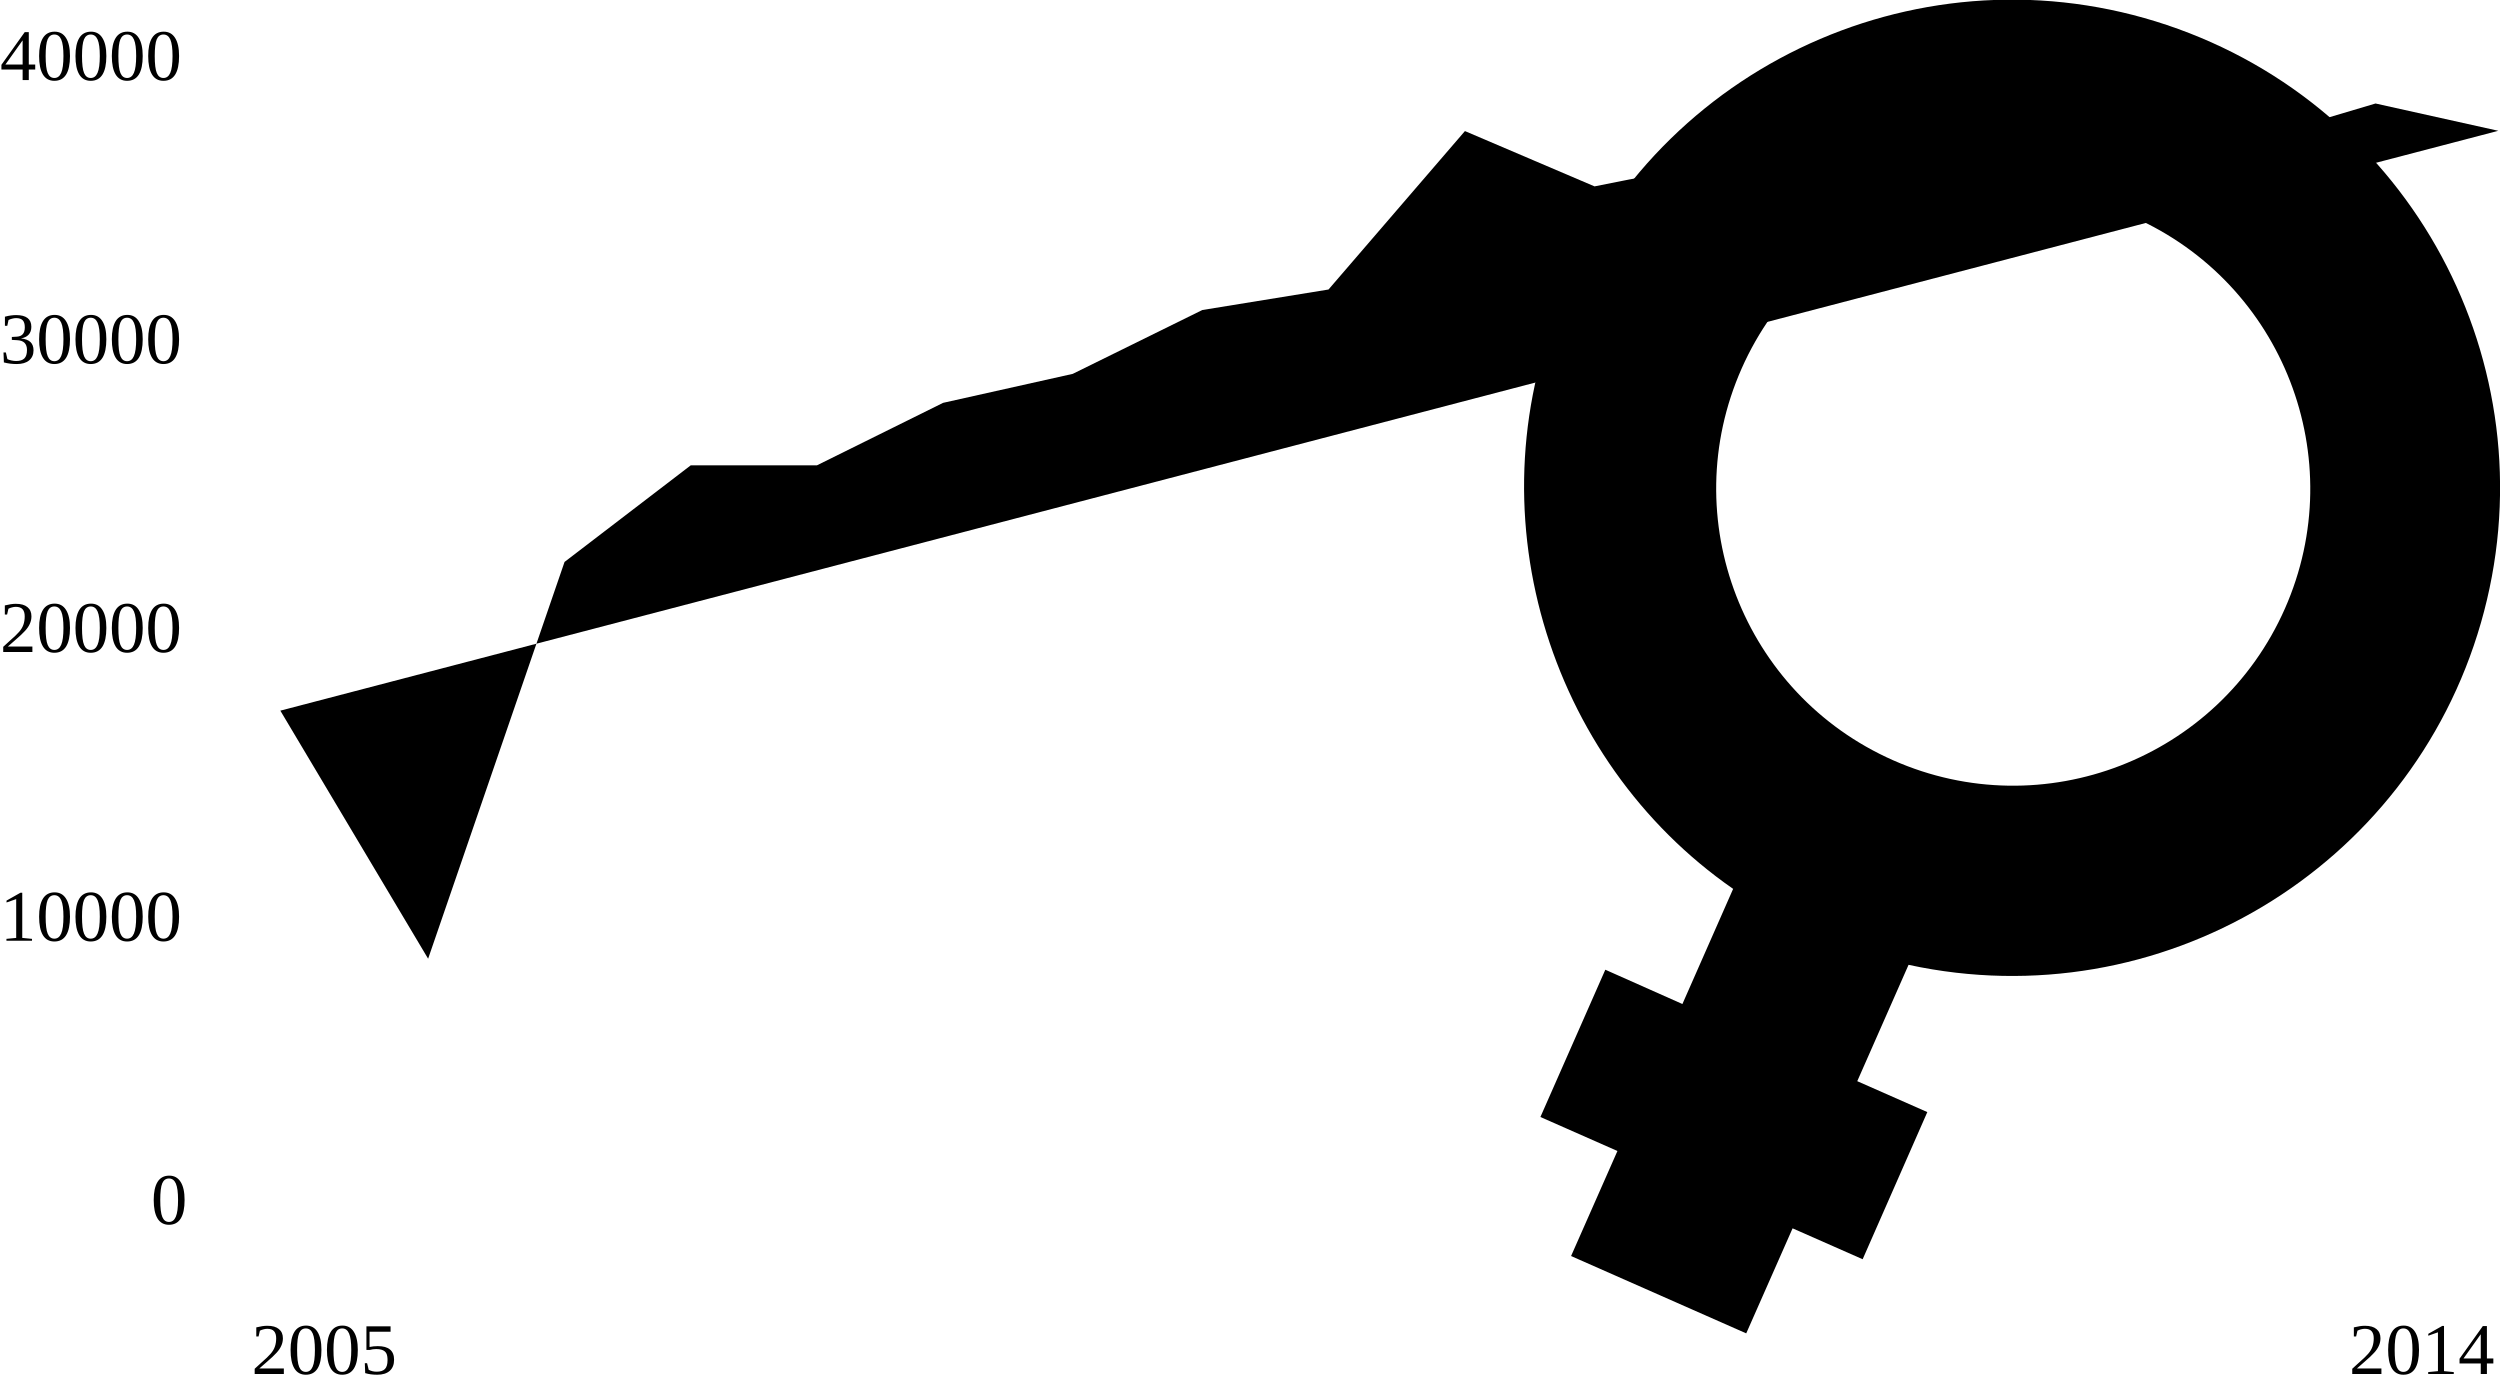
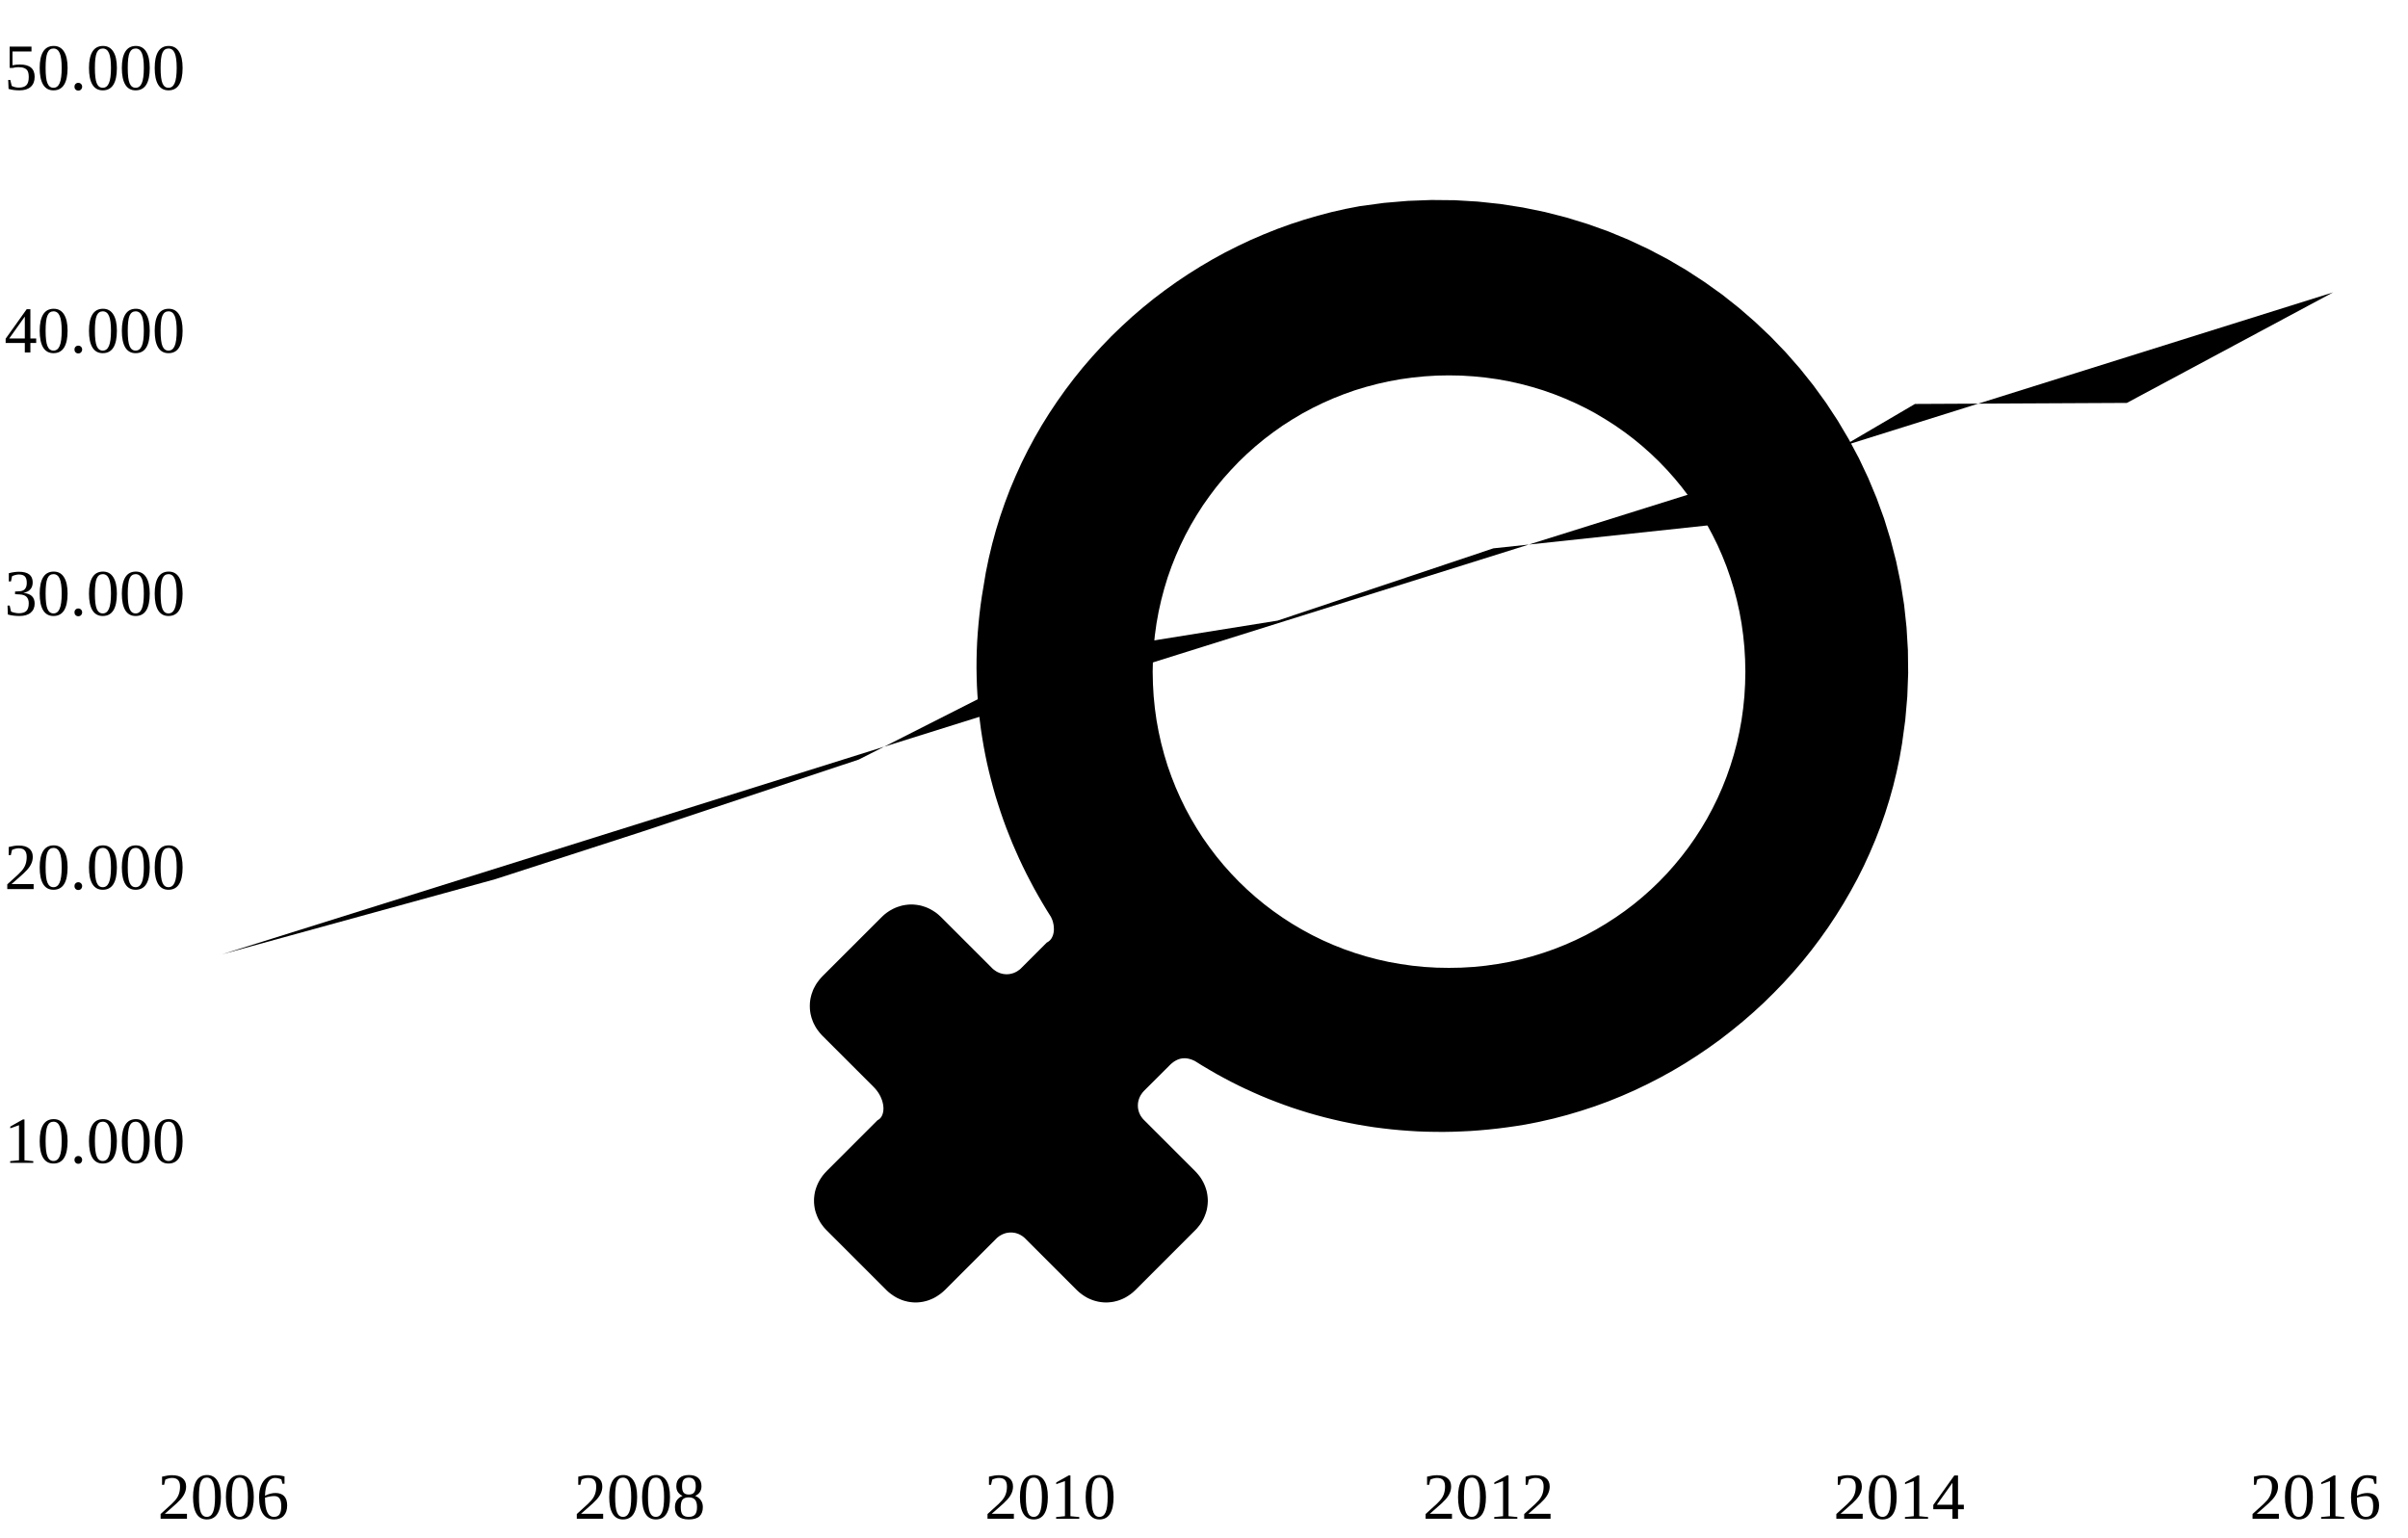
- <svg xmlns="http://www.w3.org/2000/svg" viewBox="0 0 412.49 230.4">
-   <path d="M314.94 159.2A80.53 80.53 0 1 0 258.27 48c-15.83 35.89-3 77.36 27.69 98.66l-8.37 19-12.72-5.66-10.71 24.3 12.71 5.61-7.65 17.33 28.9 12.76 7.65-17.33 11.56 5.1L318 183.49l-11.56-5.1 8.46-19.19zm37-123.41a49 49 0 1 1-64.57 25 49 49 0 0 1 64.57-25zm0 0" class="symbol" />
-   <text transform="translate(0 13.21)">40000</text>
-   <text transform="translate(0 59.94)">30000</text>
-   <text transform="translate(0 107.58)">20000</text>
-   <text transform="translate(0 155.22)">10000</text>
-   <text transform="translate(24.91 201.96)">0</text>
-   <text transform="translate(387.58 226.7)">2014</text>
-   <text transform="translate(41.49 226.7)">2005</text>
-   <g>
-     <path d="M43.15 7.88h368" class="dotted" />
-     <path d="M43.15 55.88h368" class="dotted" />
-     <path d="M43.15 103.88h368" class="dotted" />
-     <path d="M43.15 150.88h368" class="dotted" />
-     <path d="M43.15 198.88h368" class="dotted" />
+ <svg xmlns="http://www.w3.org/2000/svg" id="svg2" viewBox="65.203 177.624 439.718 280.752">
+   <path class="fem" d="M335.06 214.44l4.14.44 4.09.64 4.01.82 3.95 1.01 3.87 1.19 3.78 1.35 3.7 1.53 3.61 1.69 3.52 1.85 3.41 2 3.31 2.16 3.21 2.29 3.08 2.44 2.97 2.58 2.85 2.7 2.72 2.83 2.59 2.95 2.45 3.07 2.31 3.18 2.16 3.29 2.01 3.39 1.86 3.49 1.69 3.58 1.53 3.67 1.37 3.76 1.18 3.83 1.01 3.91.83 3.97.64 4.05.44 4.1.25 4.16.05 4.2-.16 4.26-.37 4.29-.59 4.33-.45 2.6-.54 2.57-.62 2.55-.7 2.51-.78 2.49-.86 2.46-.94 2.42-1.02 2.4-1.08 2.35-1.16 2.32-1.24 2.28-1.3 2.24-1.37 2.2-1.43 2.16-1.5 2.11-1.56 2.07-1.62 2.02-1.69 1.97-1.74 1.92-1.8 1.86-1.85 1.82-1.91 1.76-1.96 1.7-2.01 1.64-2.05 1.59-2.11 1.52-2.15 1.46-2.19 1.4-2.24 1.33-2.28 1.26-2.31 1.19-2.36 1.13-2.39 1.05-2.42.98-2.46.9-2.49.82-2.52.75-2.54.67-2.58.59-2.59.51-1.68.27-1.68.24-1.66.21-1.66.18-1.66.15-1.64.12-1.64.08-1.63.06-1.63.03-1.62-.01-1.61-.03-1.6-.06-1.59-.1-1.58-.12-1.58-.15-1.56-.18-1.56-.2-1.54-.24-1.54-.26-1.53-.29-1.51-.32-1.51-.35-1.5-.37-1.48-.4-1.47-.42-1.47-.46-1.45-.47-1.44-.51-1.42-.53-1.42-.55-1.4-.58-1.39-.61-1.38-.63-1.36-.65-1.35-.68-1.34-.71-1.32-.72-1.31-.76-1.3-.77-1.28-.8-.12-.06-.11-.05-.12-.05-.11-.05-.12-.05-.12-.04-.11-.04-.12-.03-.11-.03-.12-.03-.12-.03-.11-.02-.12-.01-.11-.02-.12-.01h-.35l-.11.01-.12.01-.12.02-.11.02-.12.02-.11.03-.12.04-.11.04-.12.04-.12.05-.11.06-.12.05-.11.07-.12.07-.12.07-.11.08-.12.09-.11.09-.12.09-.12.11-.11.1-.12.12-4.65 4.64-.11.12-.11.12-.1.12-.09.13-.09.13-.09.13-.08.13-.07.13-.06.14-.07.14-.05.14-.05.14-.04.14-.04.14-.03.14-.03.15-.02.14-.01.14-.01.15V379.68l.01.14.01.15.02.14.03.14.03.15.04.14.04.14.05.14.05.13.07.14.06.13.07.14.08.13.09.12.09.13.09.12.1.12.11.12.11.11 9.29 9.29.23.24.21.24.2.24.2.25.18.26.17.26.15.26.15.27.13.27.12.27.11.28.1.28.09.28.08.29.06.28.05.29.04.29.03.29.02.29.01.29-.01.29-.02.29-.03.29-.04.29-.05.28-.06.29-.08.28-.09.28-.1.28-.11.28-.12.28-.13.27-.15.26-.15.27-.17.26-.18.25-.2.25-.2.25-.21.24-.23.23-10.83 10.84-.24.22-.24.22-.24.2-.25.19-.26.18-.26.17-.26.16-.27.15-.27.13-.27.12-.28.11-.28.1-.28.09-.29.07-.28.07-.29.05-.29.04-.29.03-.29.02h-.58l-.29-.02-.29-.03-.29-.04-.28-.05-.29-.07-.28-.07-.29-.09-.28-.1-.27-.11-.28-.12-.27-.13-.26-.15-.27-.16-.26-.17-.25-.18-.25-.19-.25-.2-.24-.22-.23-.22-9.29-9.29-.11-.11-.12-.11-.12-.1-.13-.1-.12-.09-.13-.08-.13-.08-.13-.07-.14-.07-.13-.06-.14-.06-.14-.04-.14-.05-.14-.04-.14-.03-.14-.02-.15-.02-.14-.02-.15-.01H249.65l-.14.01-.15.02-.14.02-.14.02-.15.03-.14.04-.14.05-.14.04-.14.06-.14.06-.13.07-.14.07-.13.08-.13.08-.13.09-.12.1-.13.1-.12.11-.11.11-9.29 9.29-.23.22-.25.22-.24.2-.25.19-.26.18-.26.17-.26.16-.27.15-.27.13-.27.12-.28.11-.27.1-.29.09-.28.07-.28.07-.29.05-.29.04-.28.03-.29.02h-.58l-.29-.02-.29-.03-.28-.04-.29-.05-.28-.07-.29-.07-.28-.09-.28-.1-.27-.11-.27-.12-.28-.13-.26-.15-.27-.16-.25-.17-.26-.18-.25-.19-.25-.2-.24-.22-.23-.22-10.84-10.84-.22-.23-.22-.24-.2-.25-.19-.25-.18-.25-.17-.26-.15-.27-.15-.26-.13-.27-.12-.28-.11-.28-.1-.28-.09-.28-.08-.28-.06-.29-.05-.28-.04-.29-.03-.29-.02-.29v-.58l.02-.29.03-.29.04-.29.05-.29.06-.28.08-.29.09-.28.1-.28.11-.28.12-.27.13-.27.15-.27.15-.26.17-.26.18-.26.19-.25.2-.24.22-.24.22-.24 9.29-9.29.11-.06.11-.07.1-.07.1-.09.09-.09.08-.1.08-.11.07-.11.06-.12.06-.13.05-.13.04-.14.04-.14.03-.15.03-.15.01-.16.01-.16.01-.17-.01-.17-.01-.17-.02-.17-.02-.18-.04-.18-.04-.18-.05-.19-.05-.18-.07-.19-.07-.18-.08-.19-.08-.19-.1-.19-.1-.18-.11-.19-.12-.19-.13-.18-.14-.19-.15-.18-.15-.18-.16-.17-.17-.18-9.29-9.28-.22-.24-.21-.24-.2-.25-.19-.25-.18-.25-.17-.26-.15-.26-.14-.27-.14-.27-.12-.28-.1-.27-.1-.28-.09-.28-.07-.29-.07-.28-.05-.29-.04-.29-.03-.29-.01-.29-.01-.29.01-.29.01-.29.03-.29.04-.29.05-.28.07-.29.07-.28.09-.28.1-.28.1-.28.12-.28.14-.27.14-.26.15-.27.17-.26.18-.25.19-.26.2-.24.21-.24.22-.24 10.84-10.83.23-.22.24-.22.25-.2.25-.19.25-.17.26-.17.27-.15.27-.15.27-.13.27-.12.28-.11.28-.09.28-.09.29-.08.28-.06.29-.05.29-.04.29-.03.29-.02h.58l.29.02.28.03.29.04.29.05.29.06.28.08.28.09.28.09.28.11.27.12.27.13.27.15.26.15.26.17.26.17.25.19.24.2.24.22.24.22 9.28 9.28.12.12.12.11.13.1.12.09.13.09.13.09.13.08.13.07.14.06.14.07.13.05.14.05.14.04.15.04.14.03.14.03.14.02.15.01.14.01.15.01.14-.01.15-.01.14-.01.14-.02.15-.03.14-.03.14-.04.14-.04.14-.05.14-.05.13-.07.14-.06.13-.07.13-.08.13-.09.13-.09.13-.09.12-.1.12-.11.12-.12 4.63-4.63.12-.06.11-.07.1-.07.1-.08.09-.08.08-.08.08-.09.08-.1.07-.1.06-.1.06-.11.05-.11.05-.11.05-.12.04-.12.03-.12.03-.12.03-.13.02-.13.02-.13.01-.13.01-.13v-.27l-.01-.14v-.13l-.02-.14-.01-.14-.02-.13-.03-.14-.03-.13-.03-.14-.03-.13-.04-.13-.04-.13-.05-.12-.05-.13-.05-.12-.06-.12-.05-.12-.8-1.28-.78-1.3-.76-1.31-.74-1.32-.71-1.34-.7-1.35-.67-1.36-.65-1.38-.62-1.39-.61-1.4-.57-1.42-.56-1.42-.53-1.44-.5-1.45-.48-1.47-.46-1.47-.42-1.48-.4-1.5-.38-1.51-.35-1.51-.32-1.53-.29-1.54-.26-1.54-.24-1.56-.2-1.56-.18-1.58-.14-1.58-.12-1.59-.09-1.6-.05-1.61-.03-1.62.01-1.62.04-1.63.07-1.64.11-1.65.14-1.65.17-1.66.2-1.67.24-1.67.28-1.68.44-2.65.54-2.62.62-2.59.7-2.56.78-2.52.86-2.49.93-2.45 1.02-2.41 1.08-2.38 1.16-2.33 1.23-2.29 1.3-2.25 1.37-2.2 1.44-2.16 1.5-2.11 1.56-2.06 1.62-2.01 1.69-1.96 1.74-1.9 1.79-1.86 1.86-1.79 1.9-1.75 1.96-1.68 2.01-1.63 2.06-1.56 2.1-1.5 2.15-1.44 2.2-1.38 2.23-1.31 2.28-1.25 2.32-1.17 2.35-1.11 2.39-1.03 2.42-.97 2.46-.89 2.48-.81 2.52-.74 2.54-.67 2.57-.58 2.6-.5 4.39-.59 4.35-.37 4.31-.16 4.25.04 4.21.25zm-9.75 31.92l-2.19.22-2.17.3-2.14.39-2.1.47-2.08.55-2.04.62-2 .71-1.97.78-1.92.85-1.88.92-1.84.99-1.8 1.07-1.75 1.12-1.7 1.2-1.65 1.25-1.6 1.32-1.55 1.38-1.49 1.43-1.43 1.5-1.38 1.54-1.32 1.6-1.25 1.66-1.2 1.7-1.12 1.75-1.06 1.79-1 1.85-.92 1.88-.85 1.93-.78 1.96-.71 2.01-.62 2.04-.55 2.08-.47 2.1-.39 2.15-.3 2.17-.22 2.2-.13 2.22-.05 2.25.05 2.25.13 2.22.22 2.2.3 2.16.39 2.14.47 2.11.55 2.07.62 2.04.71 2 .78 1.97.85 1.92.92 1.89 1 1.84 1.06 1.79 1.12 1.75 1.2 1.7 1.25 1.65 1.32 1.6 1.38 1.55 1.43 1.49 1.49 1.43 1.55 1.38 1.6 1.32 1.65 1.25 1.7 1.19 1.75 1.13 1.8 1.06 1.84 1 1.88.92 1.92.85 1.97.78 2 .7 2.04.63 2.08.55 2.1.47 2.14.38 2.17.31 2.19.22 2.23.13 2.24.04 2.25-.04 2.23-.13 2.2-.22 2.17-.31 2.14-.38 2.11-.47 2.07-.55 2.04-.63 2.01-.7 1.96-.78 1.93-.85 1.89-.92 1.84-1 1.79-1.06 1.75-1.13 1.71-1.19 1.65-1.25 1.6-1.32 1.55-1.38 1.49-1.43 1.44-1.49 1.37-1.55 1.32-1.6 1.26-1.65 1.19-1.7 1.13-1.75 1.06-1.79.99-1.84.93-1.89.85-1.92.78-1.97.7-2 .63-2.04.55-2.07.47-2.11.39-2.14.3-2.16.22-2.2.13-2.22.05-2.25-.05-2.25-.13-2.22-.22-2.2-.3-2.17-.39-2.15-.47-2.1-.55-2.08-.63-2.04-.7-2.01-.78-1.96-.85-1.93-.93-1.88-.99-1.85-1.06-1.79-1.13-1.75-1.19-1.7-1.26-1.66-1.32-1.6-1.37-1.54-1.44-1.5-1.49-1.43-1.55-1.38-1.6-1.32-1.65-1.25-1.71-1.2-1.75-1.12-1.79-1.07-1.84-.99-1.89-.92-1.93-.85-1.96-.78-2.01-.71-2.04-.62-2.07-.55-2.11-.47-2.14-.39-2.17-.3-2.2-.22-2.23-.14-2.25-.04-2.24.04-2.23.14z" />
+   <g class="grid">
+     <path d="M490 187.12V436" />
+     <path d="M490 238.5H107" />
+     <path d="M413.65 187.81v248.88" />
+     <path d="M490 287.5H107" />
+     <path d="M337.65 187.81v248.88" />
+     <path d="M490 337.5H107" />
+     <path d="M260.15 187.12V436" />
+     <path d="M183.15 188.5v248.88" />
+     <path d="M490 436H107" />
+     <path d="M107 188.5V436" />
+     <path d="M490 187.12H107" />
+     <path d="M490 386.5H107" />
  </g>
-   <g class="linha" transform="matrix(1.047667,0,0,-1.047667,-159.9737,2034.698) ">
-     <path id="svg_22" d="m546.152,1921.523l-19.336,4.3l-40.82,-12.135l-20.412,3.145l-20.41,-7.643l-20.948,7.635l-20.41,-4.055l-20.41,8.71l-21.486,-24.952l-19.874,-3.23l-20.41,-10.056l-20.41,-4.562l-19.874,-9.843l-19.874,0l-19.873,-15.212l-21.485,-62.49l-23.275,39.068" />
+   <g class="eixos">
+     <g class="x">
+       <text x="94" y="455">2006</text>
+       <text x="170" y="455">2008</text>
+       <text x="245" y="455">2010</text>
+       <text x="325" y="455">2012</text>
+       <text x="400" y="455">2014</text>
+       <text x="476" y="455">2016</text>
+     </g>
+     <g class="y">
+       <text x="66" y="390">10.000</text>
+       <text x="66" y="340">20.000</text>
+       <text x="66" y="290">30.000</text>
+       <text x="66" y="242">40.000</text>
+       <text x="66" y="194">50.000</text>
+     </g>
+   </g>
+   <g class="linha">
+     <path d="M491.25 231.02l-37.67 20.19-38.69.19-37.82 22.18-39.17 4.19-39.4 13.2-38.64 6.19-37.83 19.18-39.63 13.19-26.79 8.67-49.86 13.71" />
  </g>
</svg>
